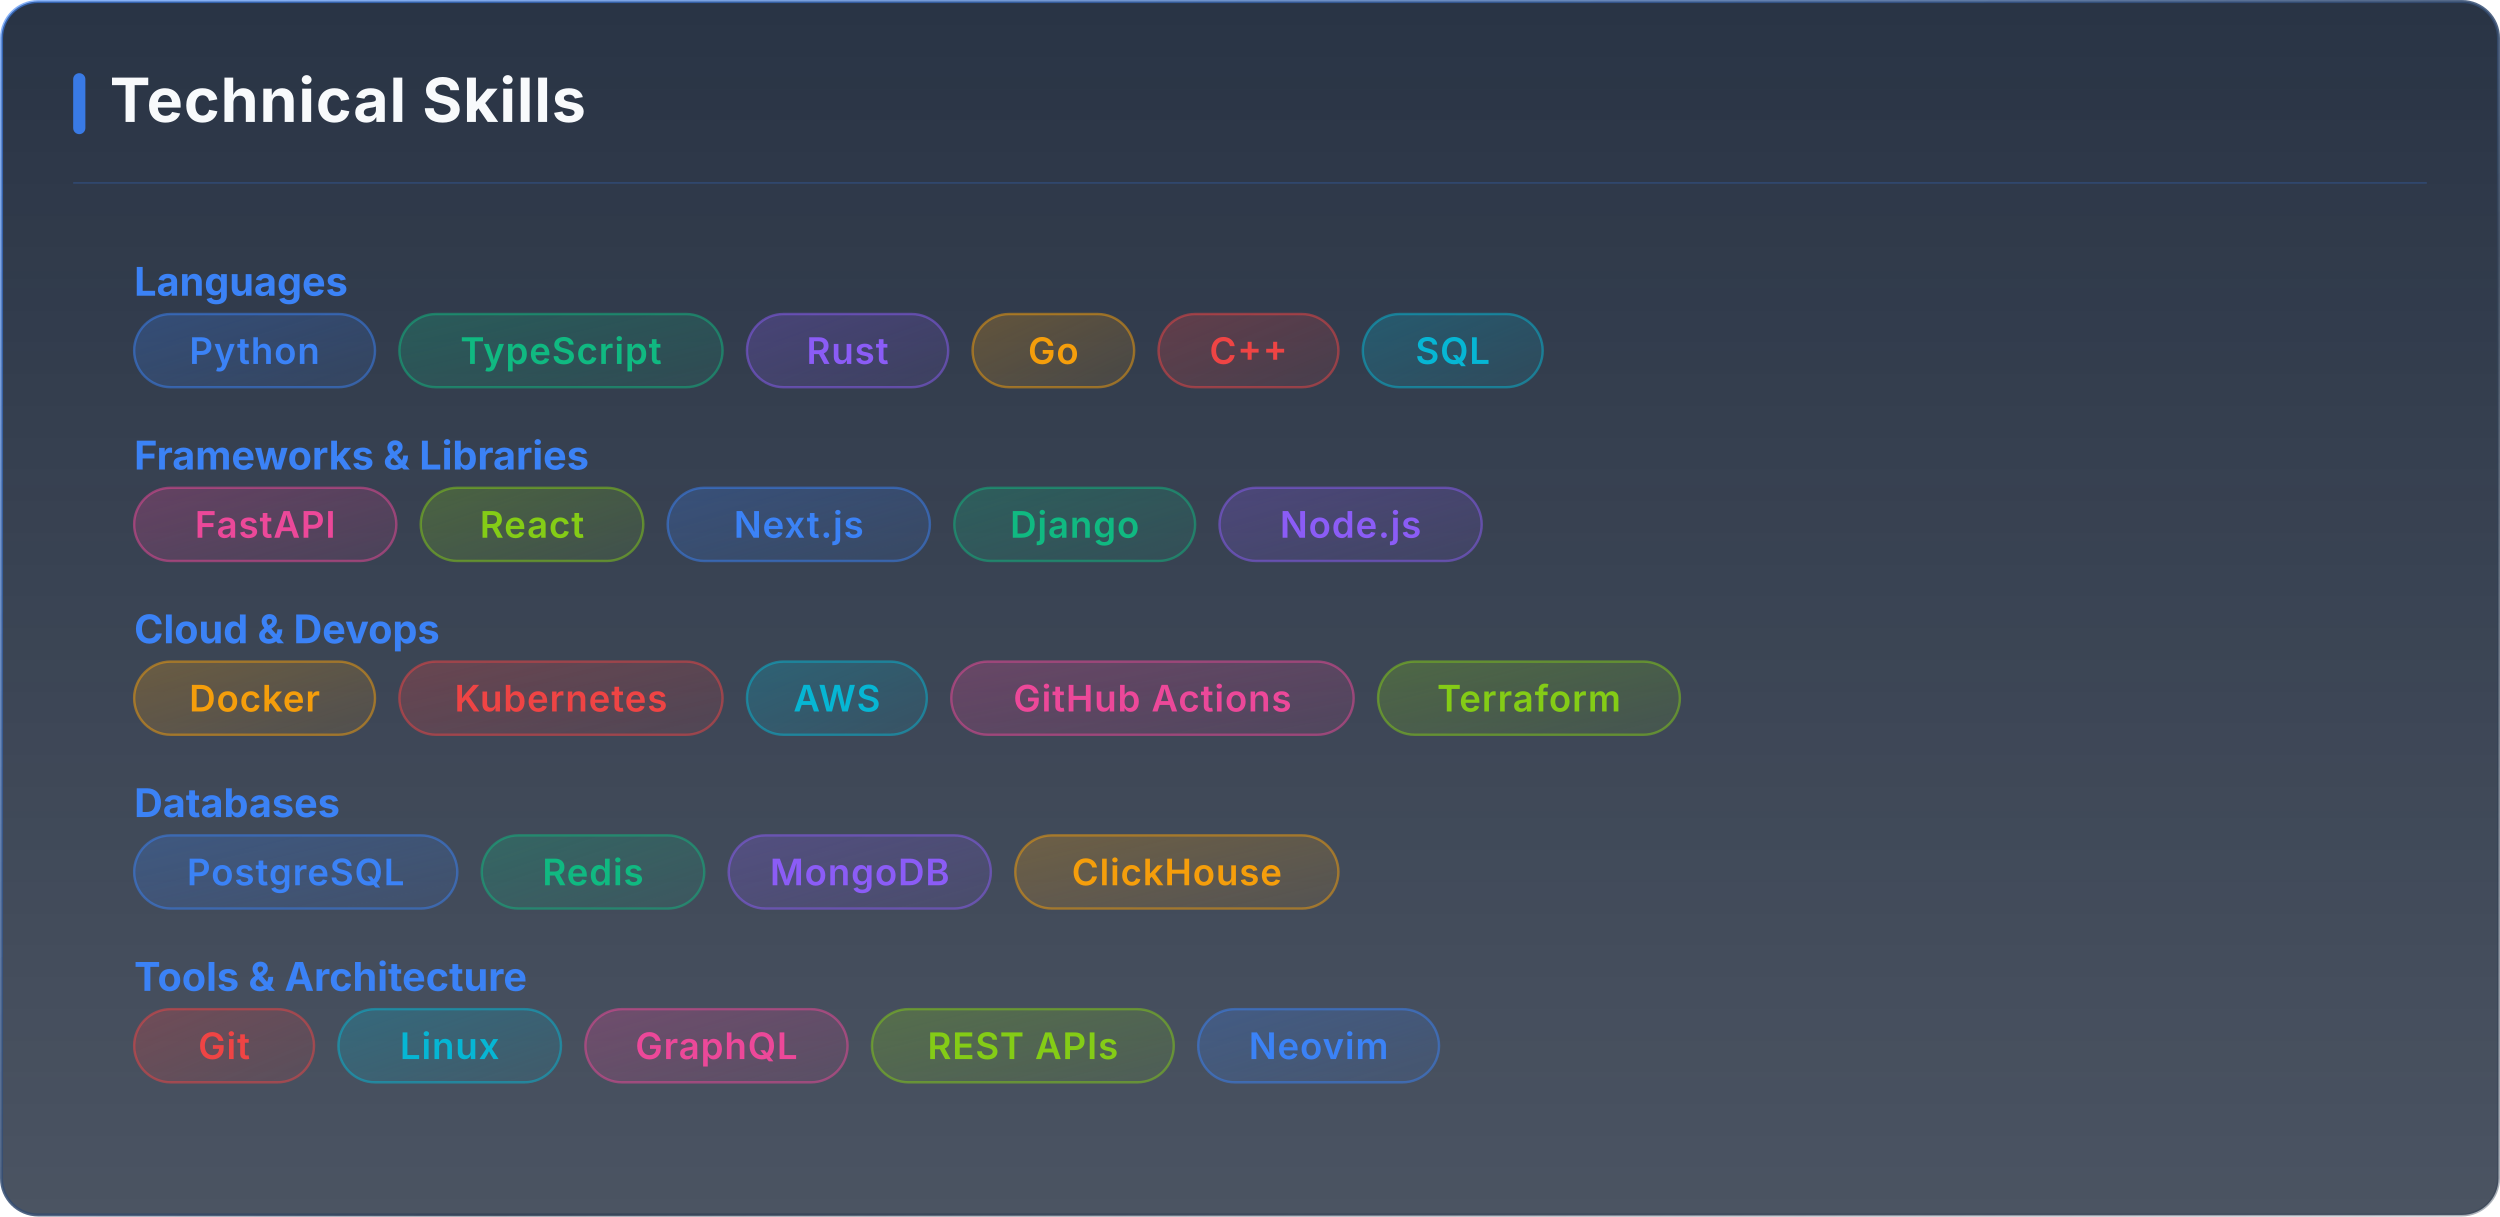
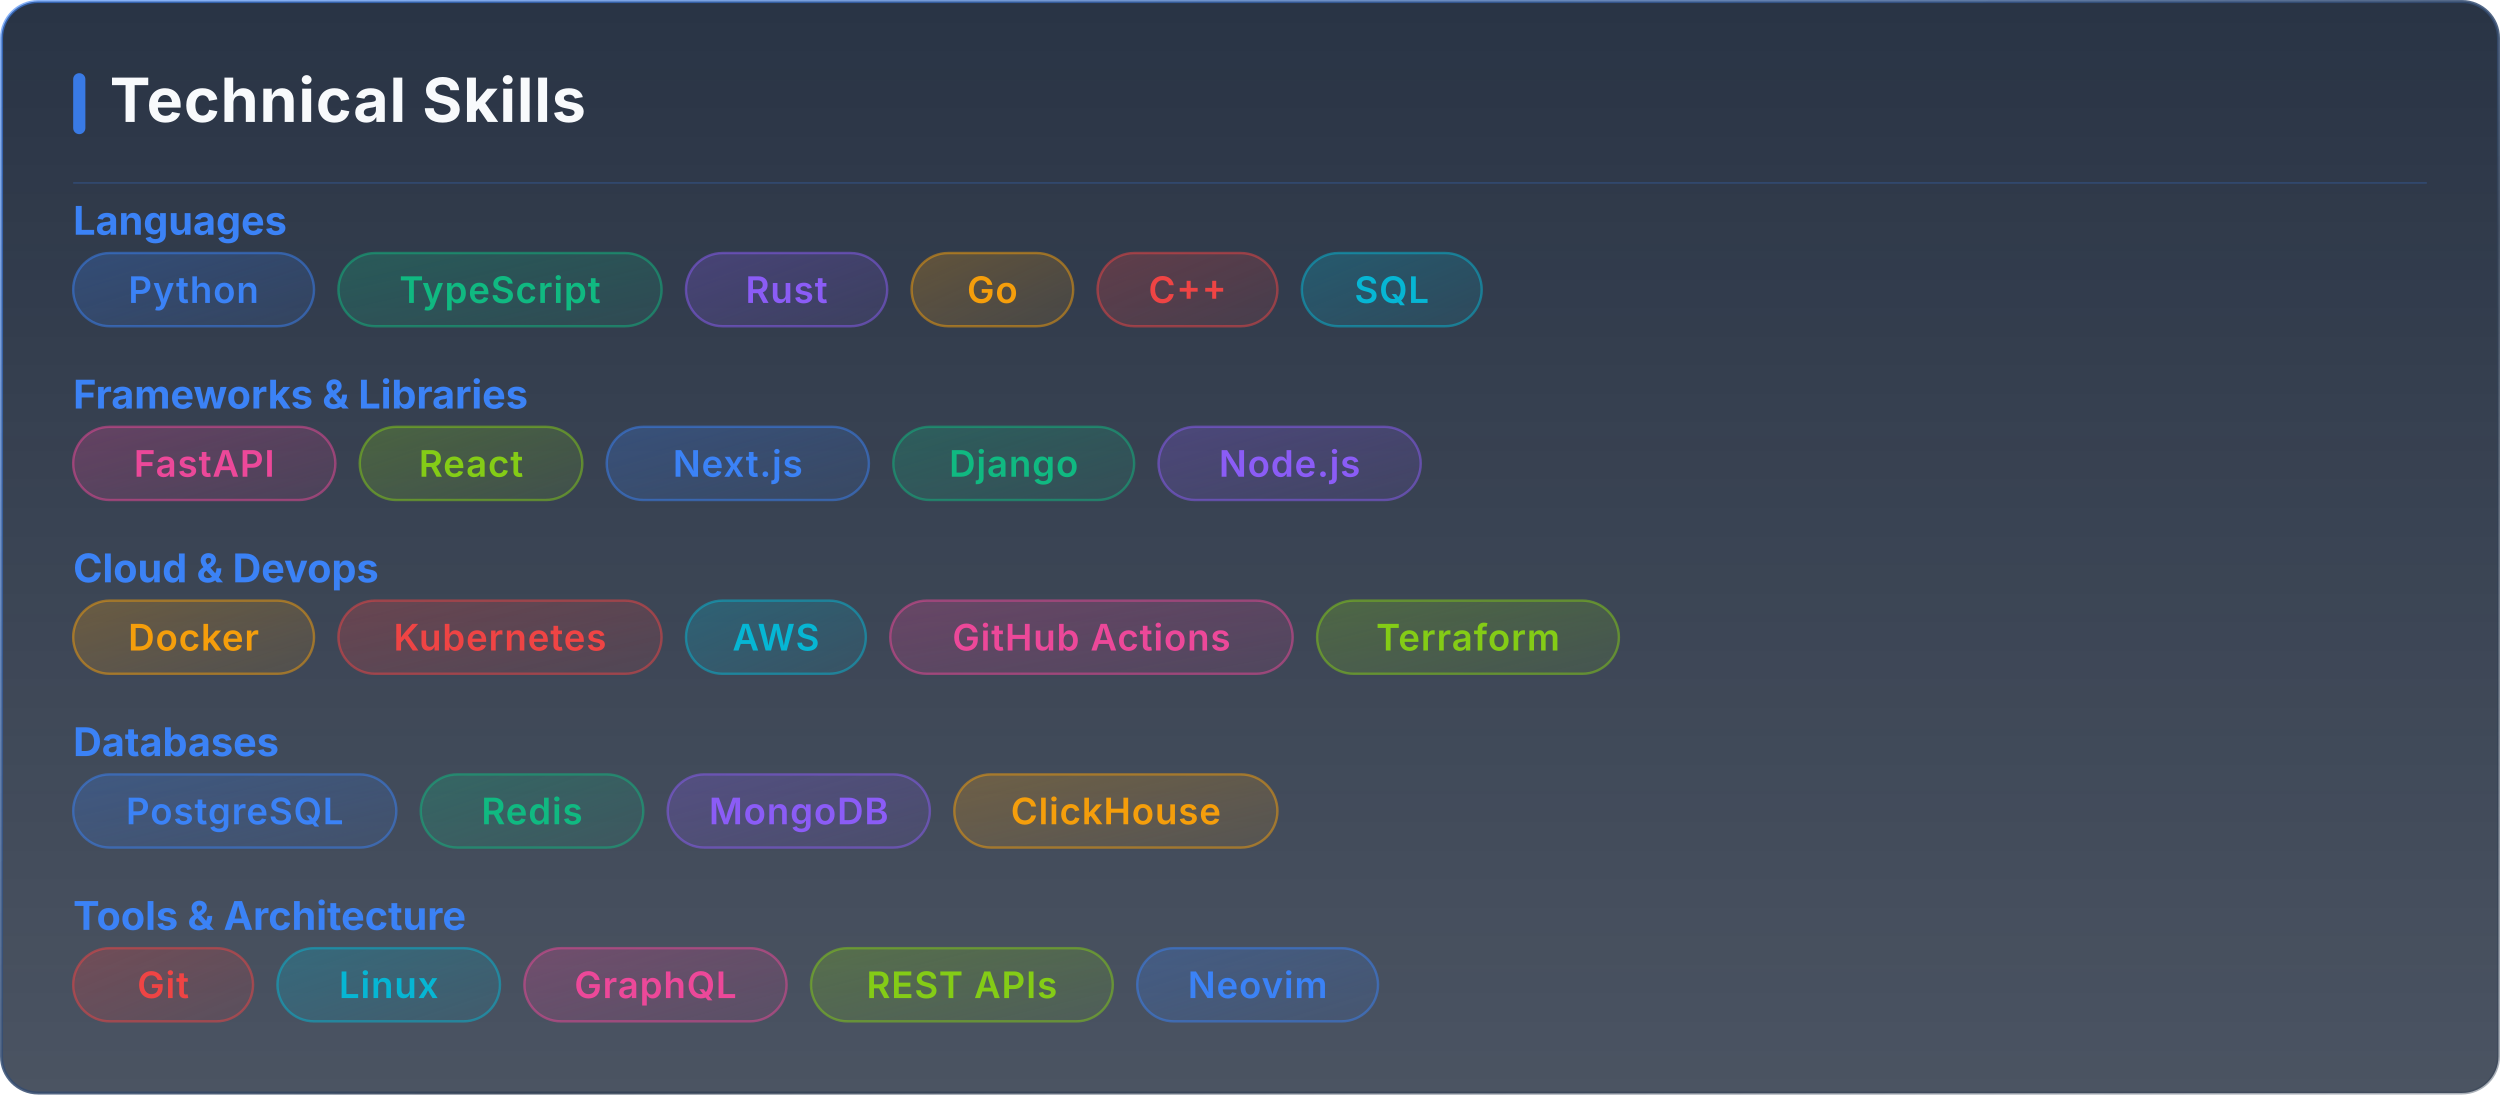
- <svg xmlns="http://www.w3.org/2000/svg" width="820" height="399" viewBox="0 0 820 399" role="img">
+ <svg xmlns="http://www.w3.org/2000/svg" width="820" height="359" viewBox="0 0 820 359" role="img">
  <defs>
    <linearGradient id="pf-progress-grad" x1="0%" y1="0%" x2="100%" y2="0%">
      <stop offset="0%" stop-color="#3B82F6" stop-opacity="0.75" />
      <stop offset="70%" stop-color="#3B82F6" />
      <stop offset="100%" stop-color="#EC4899" stop-opacity="0.9" />
    </linearGradient>
    <linearGradient id="pf-card-border" x1="0%" y1="0%" x2="100%" y2="100%">
      <stop offset="0%" stop-color="#3B82F6" stop-opacity="0.6" />
      <stop offset="60%" stop-color="#334155" stop-opacity="0.9" />
      <stop offset="100%" stop-color="#334155" stop-opacity="0.4" />
    </linearGradient>
    <linearGradient id="pf-card-bg" x1="0%" y1="0%" x2="0%" y2="100%">
      <stop offset="0%" stop-color="#1E293B" stop-opacity="0.95" />
      <stop offset="100%" stop-color="#1E293B" stop-opacity="0.8" />
    </linearGradient>
    <linearGradient id="pf-card-gradient" x1="0%" y1="0%" x2="100%" y2="0%">
      <stop offset="0%" stop-color="#3b0918" />
      <stop offset="50%" stop-color="#1e1333" />
      <stop offset="100%" stop-color="#091629" />
    </linearGradient>
    <linearGradient id="pf-track-bg" x1="0%" y1="0%" x2="100%" y2="0%">
      <stop offset="0%" stop-color="#94A3B8" stop-opacity="0.15" />
      <stop offset="100%" stop-color="#94A3B8" stop-opacity="0.08" />
    </linearGradient>
    <linearGradient id="pf-badge-0" x1="0%" y1="0%" x2="100%" y2="100%">
      <stop offset="0%" stop-color="#3B82F6" stop-opacity="0.25" />
      <stop offset="100%" stop-color="#3B82F6" stop-opacity="0.1" />
    </linearGradient>
    <linearGradient id="pf-badge-1" x1="0%" y1="0%" x2="100%" y2="100%">
      <stop offset="0%" stop-color="#10B981" stop-opacity="0.25" />
      <stop offset="100%" stop-color="#10B981" stop-opacity="0.1" />
    </linearGradient>
    <linearGradient id="pf-badge-2" x1="0%" y1="0%" x2="100%" y2="100%">
      <stop offset="0%" stop-color="#8B5CF6" stop-opacity="0.25" />
      <stop offset="100%" stop-color="#8B5CF6" stop-opacity="0.1" />
    </linearGradient>
    <linearGradient id="pf-badge-3" x1="0%" y1="0%" x2="100%" y2="100%">
      <stop offset="0%" stop-color="#F59E0B" stop-opacity="0.25" />
      <stop offset="100%" stop-color="#F59E0B" stop-opacity="0.1" />
    </linearGradient>
    <linearGradient id="pf-badge-4" x1="0%" y1="0%" x2="100%" y2="100%">
      <stop offset="0%" stop-color="#EF4444" stop-opacity="0.25" />
      <stop offset="100%" stop-color="#EF4444" stop-opacity="0.1" />
    </linearGradient>
    <linearGradient id="pf-badge-5" x1="0%" y1="0%" x2="100%" y2="100%">
      <stop offset="0%" stop-color="#06B6D4" stop-opacity="0.25" />
      <stop offset="100%" stop-color="#06B6D4" stop-opacity="0.1" />
    </linearGradient>
    <linearGradient id="pf-badge-6" x1="0%" y1="0%" x2="100%" y2="100%">
      <stop offset="0%" stop-color="#EC4899" stop-opacity="0.25" />
      <stop offset="100%" stop-color="#EC4899" stop-opacity="0.1" />
    </linearGradient>
    <linearGradient id="pf-badge-7" x1="0%" y1="0%" x2="100%" y2="100%">
      <stop offset="0%" stop-color="#84CC16" stop-opacity="0.25" />
      <stop offset="100%" stop-color="#84CC16" stop-opacity="0.1" />
    </linearGradient>
  </defs>
-   <svg x="0" y="0" width="820" height="399" viewBox="0 0 820 399" fill="none" role="group">
-     <rect x="0.5" y="0.5" width="819" height="398" fill="url(#pf-card-bg)" stroke="url(#pf-card-border)" stroke-width="1" rx="12" />
+   <svg x="0" y="0" width="820" height="359" viewBox="0 0 820 359" fill="none" role="group">
+     <rect x="0.5" y="0.5" width="819" height="358" fill="url(#pf-card-bg)" stroke="url(#pf-card-border)" stroke-width="1" rx="12" />
    <rect x="24" y="24" width="4" height="20" rx="2" fill="#3B82F6" opacity="0.9" />
    <text x="36" y="40" font-family="Inter, sans-serif" font-size="20" font-weight="700" fill="#F8FAFC" letter-spacing="0.3">Technical Skills</text>
    <line x1="24" y1="60" x2="796" y2="60" stroke="#3B82F6" stroke-width="0.5" stroke-opacity="0.25" />
-     <text x="44" y="97" font-family="Inter, sans-serif" font-size="13" font-weight="700" fill="#3B82F6">Languages</text>
+     <text x="24" y="77" font-family="Inter, sans-serif" font-size="13" font-weight="700" fill="#3B82F6">Languages</text>
    <g role="term">
-       <rect x="44" y="103" width="79" height="24" rx="12" fill="url(#pf-badge-0)" stroke="#3B82F6" stroke-width="0.8" stroke-opacity="0.5" />
-       <text x="83.5" y="115.0" font-family="Inter, sans-serif" font-size="12" fill="#3B82F6" text-anchor="middle" dominant-baseline="central" font-weight="600" letter-spacing="0.3">Python</text>
+       <rect x="24" y="83" width="79" height="24" rx="12" fill="url(#pf-badge-0)" stroke="#3B82F6" stroke-width="0.8" stroke-opacity="0.5" />
+       <text x="63.5" y="95.0" font-family="Inter, sans-serif" font-size="12" fill="#3B82F6" text-anchor="middle" dominant-baseline="central" font-weight="600" letter-spacing="0.3">Python</text>
    </g>
    <g role="term">
-       <rect x="131" y="103" width="106" height="24" rx="12" fill="url(#pf-badge-1)" stroke="#10B981" stroke-width="0.8" stroke-opacity="0.5" />
-       <text x="184.0" y="115.0" font-family="Inter, sans-serif" font-size="12" fill="#10B981" text-anchor="middle" dominant-baseline="central" font-weight="600" letter-spacing="0.3">TypeScript</text>
+       <rect x="111" y="83" width="106" height="24" rx="12" fill="url(#pf-badge-1)" stroke="#10B981" stroke-width="0.8" stroke-opacity="0.5" />
+       <text x="164.0" y="95.0" font-family="Inter, sans-serif" font-size="12" fill="#10B981" text-anchor="middle" dominant-baseline="central" font-weight="600" letter-spacing="0.3">TypeScript</text>
    </g>
    <g role="term">
-       <rect x="245" y="103" width="66" height="24" rx="12" fill="url(#pf-badge-2)" stroke="#8B5CF6" stroke-width="0.8" stroke-opacity="0.5" />
-       <text x="278.0" y="115.0" font-family="Inter, sans-serif" font-size="12" fill="#8B5CF6" text-anchor="middle" dominant-baseline="central" font-weight="600" letter-spacing="0.3">Rust</text>
+       <rect x="225" y="83" width="66" height="24" rx="12" fill="url(#pf-badge-2)" stroke="#8B5CF6" stroke-width="0.8" stroke-opacity="0.5" />
+       <text x="258.0" y="95.0" font-family="Inter, sans-serif" font-size="12" fill="#8B5CF6" text-anchor="middle" dominant-baseline="central" font-weight="600" letter-spacing="0.3">Rust</text>
    </g>
    <g role="term">
-       <rect x="319" y="103" width="53" height="24" rx="12" fill="url(#pf-badge-3)" stroke="#F59E0B" stroke-width="0.8" stroke-opacity="0.5" />
-       <text x="345.5" y="115.0" font-family="Inter, sans-serif" font-size="12" fill="#F59E0B" text-anchor="middle" dominant-baseline="central" font-weight="600" letter-spacing="0.3">Go</text>
+       <rect x="299" y="83" width="53" height="24" rx="12" fill="url(#pf-badge-3)" stroke="#F59E0B" stroke-width="0.8" stroke-opacity="0.5" />
+       <text x="325.5" y="95.0" font-family="Inter, sans-serif" font-size="12" fill="#F59E0B" text-anchor="middle" dominant-baseline="central" font-weight="600" letter-spacing="0.3">Go</text>
    </g>
    <g role="term">
-       <rect x="380" y="103" width="59" height="24" rx="12" fill="url(#pf-badge-4)" stroke="#EF4444" stroke-width="0.8" stroke-opacity="0.5" />
-       <text x="409.5" y="115.0" font-family="Inter, sans-serif" font-size="12" fill="#EF4444" text-anchor="middle" dominant-baseline="central" font-weight="600" letter-spacing="0.3">C++</text>
+       <rect x="360" y="83" width="59" height="24" rx="12" fill="url(#pf-badge-4)" stroke="#EF4444" stroke-width="0.8" stroke-opacity="0.5" />
+       <text x="389.5" y="95.0" font-family="Inter, sans-serif" font-size="12" fill="#EF4444" text-anchor="middle" dominant-baseline="central" font-weight="600" letter-spacing="0.3">C++</text>
    </g>
    <g role="term">
-       <rect x="447" y="103" width="59" height="24" rx="12" fill="url(#pf-badge-5)" stroke="#06B6D4" stroke-width="0.8" stroke-opacity="0.5" />
-       <text x="476.5" y="115.0" font-family="Inter, sans-serif" font-size="12" fill="#06B6D4" text-anchor="middle" dominant-baseline="central" font-weight="600" letter-spacing="0.3">SQL</text>
+       <rect x="427" y="83" width="59" height="24" rx="12" fill="url(#pf-badge-5)" stroke="#06B6D4" stroke-width="0.8" stroke-opacity="0.5" />
+       <text x="456.5" y="95.0" font-family="Inter, sans-serif" font-size="12" fill="#06B6D4" text-anchor="middle" dominant-baseline="central" font-weight="600" letter-spacing="0.3">SQL</text>
    </g>
-     <text x="44" y="154" font-family="Inter, sans-serif" font-size="13" font-weight="700" fill="#3B82F6">Frameworks &amp; Libraries</text>
+     <text x="24" y="134" font-family="Inter, sans-serif" font-size="13" font-weight="700" fill="#3B82F6">Frameworks &amp; Libraries</text>
    <g role="term">
-       <rect x="44" y="160" width="86" height="24" rx="12" fill="url(#pf-badge-6)" stroke="#EC4899" stroke-width="0.8" stroke-opacity="0.5" />
-       <text x="87.0" y="172.0" font-family="Inter, sans-serif" font-size="12" fill="#EC4899" text-anchor="middle" dominant-baseline="central" font-weight="600" letter-spacing="0.3">FastAPI</text>
+       <rect x="24" y="140" width="86" height="24" rx="12" fill="url(#pf-badge-6)" stroke="#EC4899" stroke-width="0.8" stroke-opacity="0.5" />
+       <text x="67.0" y="152.0" font-family="Inter, sans-serif" font-size="12" fill="#EC4899" text-anchor="middle" dominant-baseline="central" font-weight="600" letter-spacing="0.3">FastAPI</text>
    </g>
    <g role="term">
-       <rect x="138" y="160" width="73" height="24" rx="12" fill="url(#pf-badge-7)" stroke="#84CC16" stroke-width="0.8" stroke-opacity="0.5" />
-       <text x="174.5" y="172.0" font-family="Inter, sans-serif" font-size="12" fill="#84CC16" text-anchor="middle" dominant-baseline="central" font-weight="600" letter-spacing="0.3">React</text>
+       <rect x="118" y="140" width="73" height="24" rx="12" fill="url(#pf-badge-7)" stroke="#84CC16" stroke-width="0.8" stroke-opacity="0.5" />
+       <text x="154.5" y="152.0" font-family="Inter, sans-serif" font-size="12" fill="#84CC16" text-anchor="middle" dominant-baseline="central" font-weight="600" letter-spacing="0.3">React</text>
    </g>
    <g role="term">
-       <rect x="219" y="160" width="86" height="24" rx="12" fill="url(#pf-badge-0)" stroke="#3B82F6" stroke-width="0.8" stroke-opacity="0.5" />
-       <text x="262.0" y="172.0" font-family="Inter, sans-serif" font-size="12" fill="#3B82F6" text-anchor="middle" dominant-baseline="central" font-weight="600" letter-spacing="0.3">Next.js</text>
+       <rect x="199" y="140" width="86" height="24" rx="12" fill="url(#pf-badge-0)" stroke="#3B82F6" stroke-width="0.8" stroke-opacity="0.5" />
+       <text x="242.0" y="152.0" font-family="Inter, sans-serif" font-size="12" fill="#3B82F6" text-anchor="middle" dominant-baseline="central" font-weight="600" letter-spacing="0.3">Next.js</text>
    </g>
    <g role="term">
-       <rect x="313" y="160" width="79" height="24" rx="12" fill="url(#pf-badge-1)" stroke="#10B981" stroke-width="0.8" stroke-opacity="0.5" />
-       <text x="352.5" y="172.0" font-family="Inter, sans-serif" font-size="12" fill="#10B981" text-anchor="middle" dominant-baseline="central" font-weight="600" letter-spacing="0.3">Django</text>
+       <rect x="293" y="140" width="79" height="24" rx="12" fill="url(#pf-badge-1)" stroke="#10B981" stroke-width="0.8" stroke-opacity="0.5" />
+       <text x="332.5" y="152.0" font-family="Inter, sans-serif" font-size="12" fill="#10B981" text-anchor="middle" dominant-baseline="central" font-weight="600" letter-spacing="0.3">Django</text>
    </g>
    <g role="term">
-       <rect x="400" y="160" width="86" height="24" rx="12" fill="url(#pf-badge-2)" stroke="#8B5CF6" stroke-width="0.8" stroke-opacity="0.5" />
-       <text x="443.0" y="172.0" font-family="Inter, sans-serif" font-size="12" fill="#8B5CF6" text-anchor="middle" dominant-baseline="central" font-weight="600" letter-spacing="0.3">Node.js</text>
+       <rect x="380" y="140" width="86" height="24" rx="12" fill="url(#pf-badge-2)" stroke="#8B5CF6" stroke-width="0.8" stroke-opacity="0.5" />
+       <text x="423.0" y="152.0" font-family="Inter, sans-serif" font-size="12" fill="#8B5CF6" text-anchor="middle" dominant-baseline="central" font-weight="600" letter-spacing="0.3">Node.js</text>
    </g>
-     <text x="44" y="211" font-family="Inter, sans-serif" font-size="13" font-weight="700" fill="#3B82F6">Cloud &amp; Devops</text>
+     <text x="24" y="191" font-family="Inter, sans-serif" font-size="13" font-weight="700" fill="#3B82F6">Cloud &amp; Devops</text>
    <g role="term">
-       <rect x="44" y="217" width="79" height="24" rx="12" fill="url(#pf-badge-3)" stroke="#F59E0B" stroke-width="0.8" stroke-opacity="0.5" />
-       <text x="83.5" y="229.0" font-family="Inter, sans-serif" font-size="12" fill="#F59E0B" text-anchor="middle" dominant-baseline="central" font-weight="600" letter-spacing="0.3">Docker</text>
+       <rect x="24" y="197" width="79" height="24" rx="12" fill="url(#pf-badge-3)" stroke="#F59E0B" stroke-width="0.8" stroke-opacity="0.5" />
+       <text x="63.5" y="209.0" font-family="Inter, sans-serif" font-size="12" fill="#F59E0B" text-anchor="middle" dominant-baseline="central" font-weight="600" letter-spacing="0.3">Docker</text>
    </g>
    <g role="term">
-       <rect x="131" y="217" width="106" height="24" rx="12" fill="url(#pf-badge-4)" stroke="#EF4444" stroke-width="0.8" stroke-opacity="0.5" />
-       <text x="184.0" y="229.0" font-family="Inter, sans-serif" font-size="12" fill="#EF4444" text-anchor="middle" dominant-baseline="central" font-weight="600" letter-spacing="0.3">Kubernetes</text>
+       <rect x="111" y="197" width="106" height="24" rx="12" fill="url(#pf-badge-4)" stroke="#EF4444" stroke-width="0.8" stroke-opacity="0.5" />
+       <text x="164.0" y="209.0" font-family="Inter, sans-serif" font-size="12" fill="#EF4444" text-anchor="middle" dominant-baseline="central" font-weight="600" letter-spacing="0.3">Kubernetes</text>
    </g>
    <g role="term">
-       <rect x="245" y="217" width="59" height="24" rx="12" fill="url(#pf-badge-5)" stroke="#06B6D4" stroke-width="0.8" stroke-opacity="0.5" />
-       <text x="274.5" y="229.0" font-family="Inter, sans-serif" font-size="12" fill="#06B6D4" text-anchor="middle" dominant-baseline="central" font-weight="600" letter-spacing="0.3">AWS</text>
+       <rect x="225" y="197" width="59" height="24" rx="12" fill="url(#pf-badge-5)" stroke="#06B6D4" stroke-width="0.8" stroke-opacity="0.5" />
+       <text x="254.5" y="209.0" font-family="Inter, sans-serif" font-size="12" fill="#06B6D4" text-anchor="middle" dominant-baseline="central" font-weight="600" letter-spacing="0.3">AWS</text>
    </g>
    <g role="term">
-       <rect x="312" y="217" width="132" height="24" rx="12" fill="url(#pf-badge-6)" stroke="#EC4899" stroke-width="0.8" stroke-opacity="0.5" />
-       <text x="378.0" y="229.0" font-family="Inter, sans-serif" font-size="12" fill="#EC4899" text-anchor="middle" dominant-baseline="central" font-weight="600" letter-spacing="0.3">GitHub Actions</text>
+       <rect x="292" y="197" width="132" height="24" rx="12" fill="url(#pf-badge-6)" stroke="#EC4899" stroke-width="0.8" stroke-opacity="0.5" />
+       <text x="358.0" y="209.0" font-family="Inter, sans-serif" font-size="12" fill="#EC4899" text-anchor="middle" dominant-baseline="central" font-weight="600" letter-spacing="0.3">GitHub Actions</text>
    </g>
    <g role="term">
-       <rect x="452" y="217" width="99" height="24" rx="12" fill="url(#pf-badge-7)" stroke="#84CC16" stroke-width="0.8" stroke-opacity="0.5" />
-       <text x="501.5" y="229.0" font-family="Inter, sans-serif" font-size="12" fill="#84CC16" text-anchor="middle" dominant-baseline="central" font-weight="600" letter-spacing="0.3">Terraform</text>
+       <rect x="432" y="197" width="99" height="24" rx="12" fill="url(#pf-badge-7)" stroke="#84CC16" stroke-width="0.8" stroke-opacity="0.5" />
+       <text x="481.5" y="209.0" font-family="Inter, sans-serif" font-size="12" fill="#84CC16" text-anchor="middle" dominant-baseline="central" font-weight="600" letter-spacing="0.3">Terraform</text>
    </g>
-     <text x="44" y="268" font-family="Inter, sans-serif" font-size="13" font-weight="700" fill="#3B82F6">Databases</text>
+     <text x="24" y="248" font-family="Inter, sans-serif" font-size="13" font-weight="700" fill="#3B82F6">Databases</text>
    <g role="term">
-       <rect x="44" y="274" width="106" height="24" rx="12" fill="url(#pf-badge-0)" stroke="#3B82F6" stroke-width="0.8" stroke-opacity="0.5" />
-       <text x="97.0" y="286.0" font-family="Inter, sans-serif" font-size="12" fill="#3B82F6" text-anchor="middle" dominant-baseline="central" font-weight="600" letter-spacing="0.3">PostgreSQL</text>
+       <rect x="24" y="254" width="106" height="24" rx="12" fill="url(#pf-badge-0)" stroke="#3B82F6" stroke-width="0.8" stroke-opacity="0.5" />
+       <text x="77.0" y="266.0" font-family="Inter, sans-serif" font-size="12" fill="#3B82F6" text-anchor="middle" dominant-baseline="central" font-weight="600" letter-spacing="0.3">PostgreSQL</text>
    </g>
    <g role="term">
-       <rect x="158" y="274" width="73" height="24" rx="12" fill="url(#pf-badge-1)" stroke="#10B981" stroke-width="0.8" stroke-opacity="0.5" />
-       <text x="194.5" y="286.0" font-family="Inter, sans-serif" font-size="12" fill="#10B981" text-anchor="middle" dominant-baseline="central" font-weight="600" letter-spacing="0.3">Redis</text>
+       <rect x="138" y="254" width="73" height="24" rx="12" fill="url(#pf-badge-1)" stroke="#10B981" stroke-width="0.8" stroke-opacity="0.5" />
+       <text x="174.5" y="266.0" font-family="Inter, sans-serif" font-size="12" fill="#10B981" text-anchor="middle" dominant-baseline="central" font-weight="600" letter-spacing="0.3">Redis</text>
    </g>
    <g role="term">
-       <rect x="239" y="274" width="86" height="24" rx="12" fill="url(#pf-badge-2)" stroke="#8B5CF6" stroke-width="0.8" stroke-opacity="0.5" />
-       <text x="282.0" y="286.0" font-family="Inter, sans-serif" font-size="12" fill="#8B5CF6" text-anchor="middle" dominant-baseline="central" font-weight="600" letter-spacing="0.3">MongoDB</text>
+       <rect x="219" y="254" width="86" height="24" rx="12" fill="url(#pf-badge-2)" stroke="#8B5CF6" stroke-width="0.8" stroke-opacity="0.5" />
+       <text x="262.0" y="266.0" font-family="Inter, sans-serif" font-size="12" fill="#8B5CF6" text-anchor="middle" dominant-baseline="central" font-weight="600" letter-spacing="0.3">MongoDB</text>
    </g>
    <g role="term">
-       <rect x="333" y="274" width="106" height="24" rx="12" fill="url(#pf-badge-3)" stroke="#F59E0B" stroke-width="0.8" stroke-opacity="0.5" />
-       <text x="386.0" y="286.0" font-family="Inter, sans-serif" font-size="12" fill="#F59E0B" text-anchor="middle" dominant-baseline="central" font-weight="600" letter-spacing="0.3">ClickHouse</text>
+       <rect x="313" y="254" width="106" height="24" rx="12" fill="url(#pf-badge-3)" stroke="#F59E0B" stroke-width="0.8" stroke-opacity="0.5" />
+       <text x="366.0" y="266.0" font-family="Inter, sans-serif" font-size="12" fill="#F59E0B" text-anchor="middle" dominant-baseline="central" font-weight="600" letter-spacing="0.3">ClickHouse</text>
    </g>
-     <text x="44" y="325" font-family="Inter, sans-serif" font-size="13" font-weight="700" fill="#3B82F6">Tools &amp; Architecture</text>
+     <text x="24" y="305" font-family="Inter, sans-serif" font-size="13" font-weight="700" fill="#3B82F6">Tools &amp; Architecture</text>
    <g role="term">
-       <rect x="44" y="331" width="59" height="24" rx="12" fill="url(#pf-badge-4)" stroke="#EF4444" stroke-width="0.8" stroke-opacity="0.5" />
-       <text x="73.5" y="343.0" font-family="Inter, sans-serif" font-size="12" fill="#EF4444" text-anchor="middle" dominant-baseline="central" font-weight="600" letter-spacing="0.3">Git</text>
+       <rect x="24" y="311" width="59" height="24" rx="12" fill="url(#pf-badge-4)" stroke="#EF4444" stroke-width="0.8" stroke-opacity="0.5" />
+       <text x="53.5" y="323.0" font-family="Inter, sans-serif" font-size="12" fill="#EF4444" text-anchor="middle" dominant-baseline="central" font-weight="600" letter-spacing="0.3">Git</text>
    </g>
    <g role="term">
-       <rect x="111" y="331" width="73" height="24" rx="12" fill="url(#pf-badge-5)" stroke="#06B6D4" stroke-width="0.8" stroke-opacity="0.5" />
-       <text x="147.5" y="343.0" font-family="Inter, sans-serif" font-size="12" fill="#06B6D4" text-anchor="middle" dominant-baseline="central" font-weight="600" letter-spacing="0.3">Linux</text>
+       <rect x="91" y="311" width="73" height="24" rx="12" fill="url(#pf-badge-5)" stroke="#06B6D4" stroke-width="0.8" stroke-opacity="0.5" />
+       <text x="127.5" y="323.0" font-family="Inter, sans-serif" font-size="12" fill="#06B6D4" text-anchor="middle" dominant-baseline="central" font-weight="600" letter-spacing="0.3">Linux</text>
    </g>
    <g role="term">
-       <rect x="192" y="331" width="86" height="24" rx="12" fill="url(#pf-badge-6)" stroke="#EC4899" stroke-width="0.8" stroke-opacity="0.5" />
-       <text x="235.0" y="343.0" font-family="Inter, sans-serif" font-size="12" fill="#EC4899" text-anchor="middle" dominant-baseline="central" font-weight="600" letter-spacing="0.3">GraphQL</text>
+       <rect x="172" y="311" width="86" height="24" rx="12" fill="url(#pf-badge-6)" stroke="#EC4899" stroke-width="0.8" stroke-opacity="0.5" />
+       <text x="215.0" y="323.0" font-family="Inter, sans-serif" font-size="12" fill="#EC4899" text-anchor="middle" dominant-baseline="central" font-weight="600" letter-spacing="0.3">GraphQL</text>
    </g>
    <g role="term">
-       <rect x="286" y="331" width="99" height="24" rx="12" fill="url(#pf-badge-7)" stroke="#84CC16" stroke-width="0.8" stroke-opacity="0.5" />
-       <text x="335.5" y="343.0" font-family="Inter, sans-serif" font-size="12" fill="#84CC16" text-anchor="middle" dominant-baseline="central" font-weight="600" letter-spacing="0.3">REST APIs</text>
+       <rect x="266" y="311" width="99" height="24" rx="12" fill="url(#pf-badge-7)" stroke="#84CC16" stroke-width="0.8" stroke-opacity="0.5" />
+       <text x="315.5" y="323.0" font-family="Inter, sans-serif" font-size="12" fill="#84CC16" text-anchor="middle" dominant-baseline="central" font-weight="600" letter-spacing="0.3">REST APIs</text>
    </g>
    <g role="term">
-       <rect x="393" y="331" width="79" height="24" rx="12" fill="url(#pf-badge-0)" stroke="#3B82F6" stroke-width="0.8" stroke-opacity="0.5" />
-       <text x="432.5" y="343.0" font-family="Inter, sans-serif" font-size="12" fill="#3B82F6" text-anchor="middle" dominant-baseline="central" font-weight="600" letter-spacing="0.3">Neovim</text>
+       <rect x="373" y="311" width="79" height="24" rx="12" fill="url(#pf-badge-0)" stroke="#3B82F6" stroke-width="0.8" stroke-opacity="0.5" />
+       <text x="412.5" y="323.0" font-family="Inter, sans-serif" font-size="12" fill="#3B82F6" text-anchor="middle" dominant-baseline="central" font-weight="600" letter-spacing="0.3">Neovim</text>
    </g>
  </svg>
</svg>
